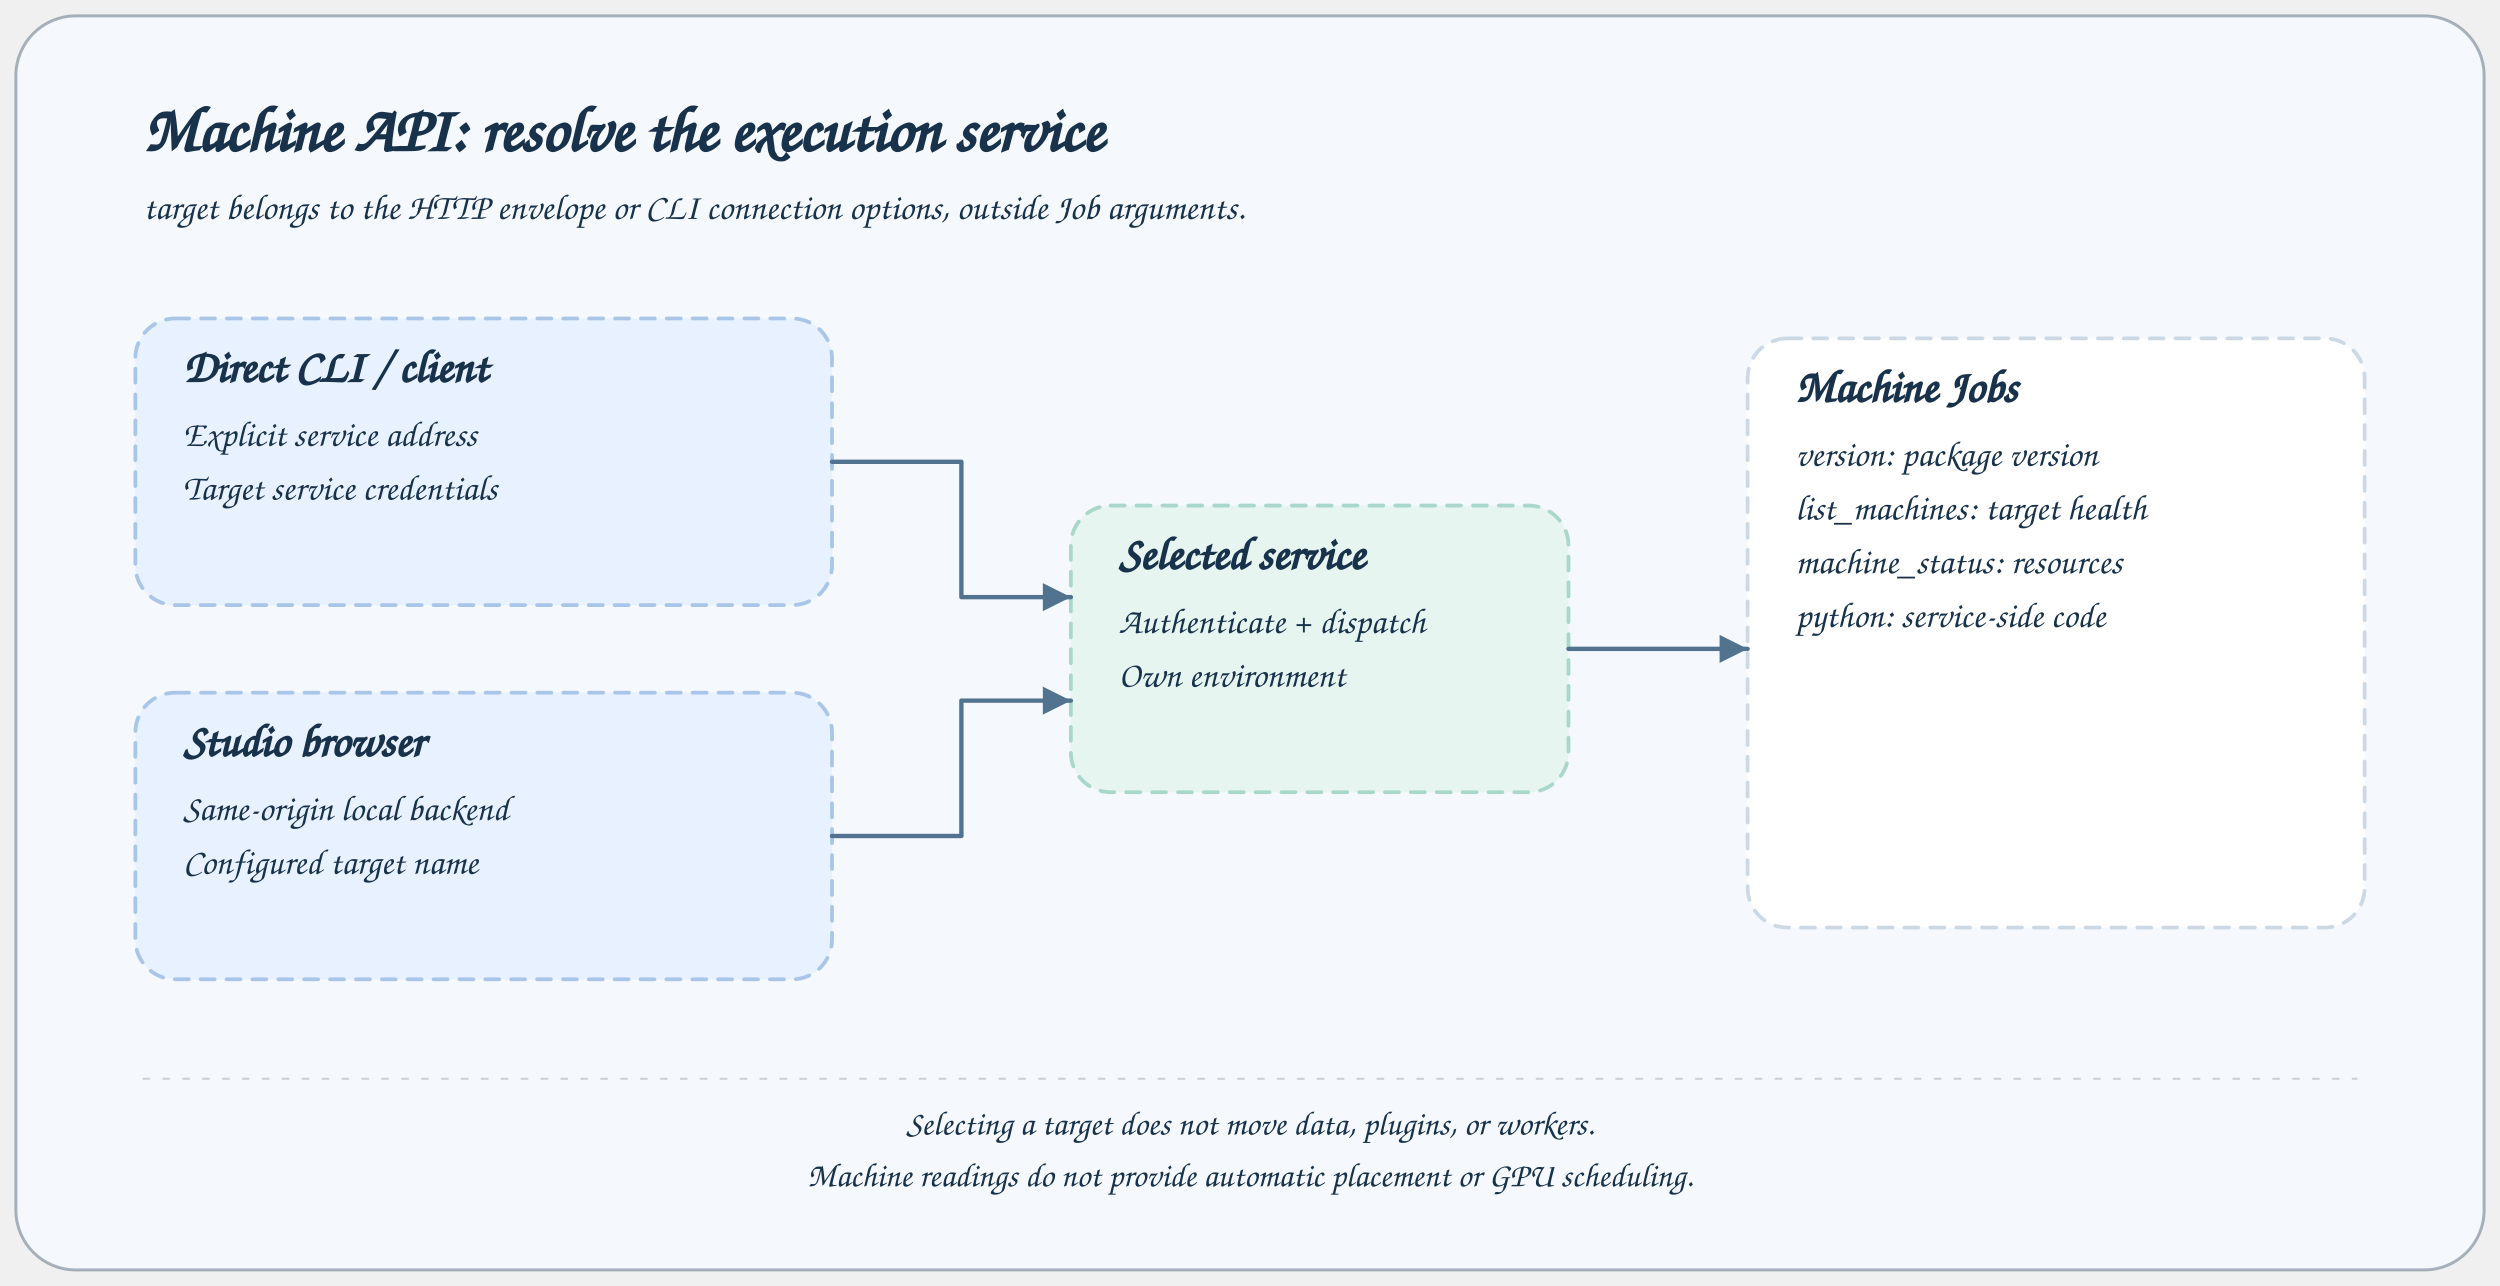
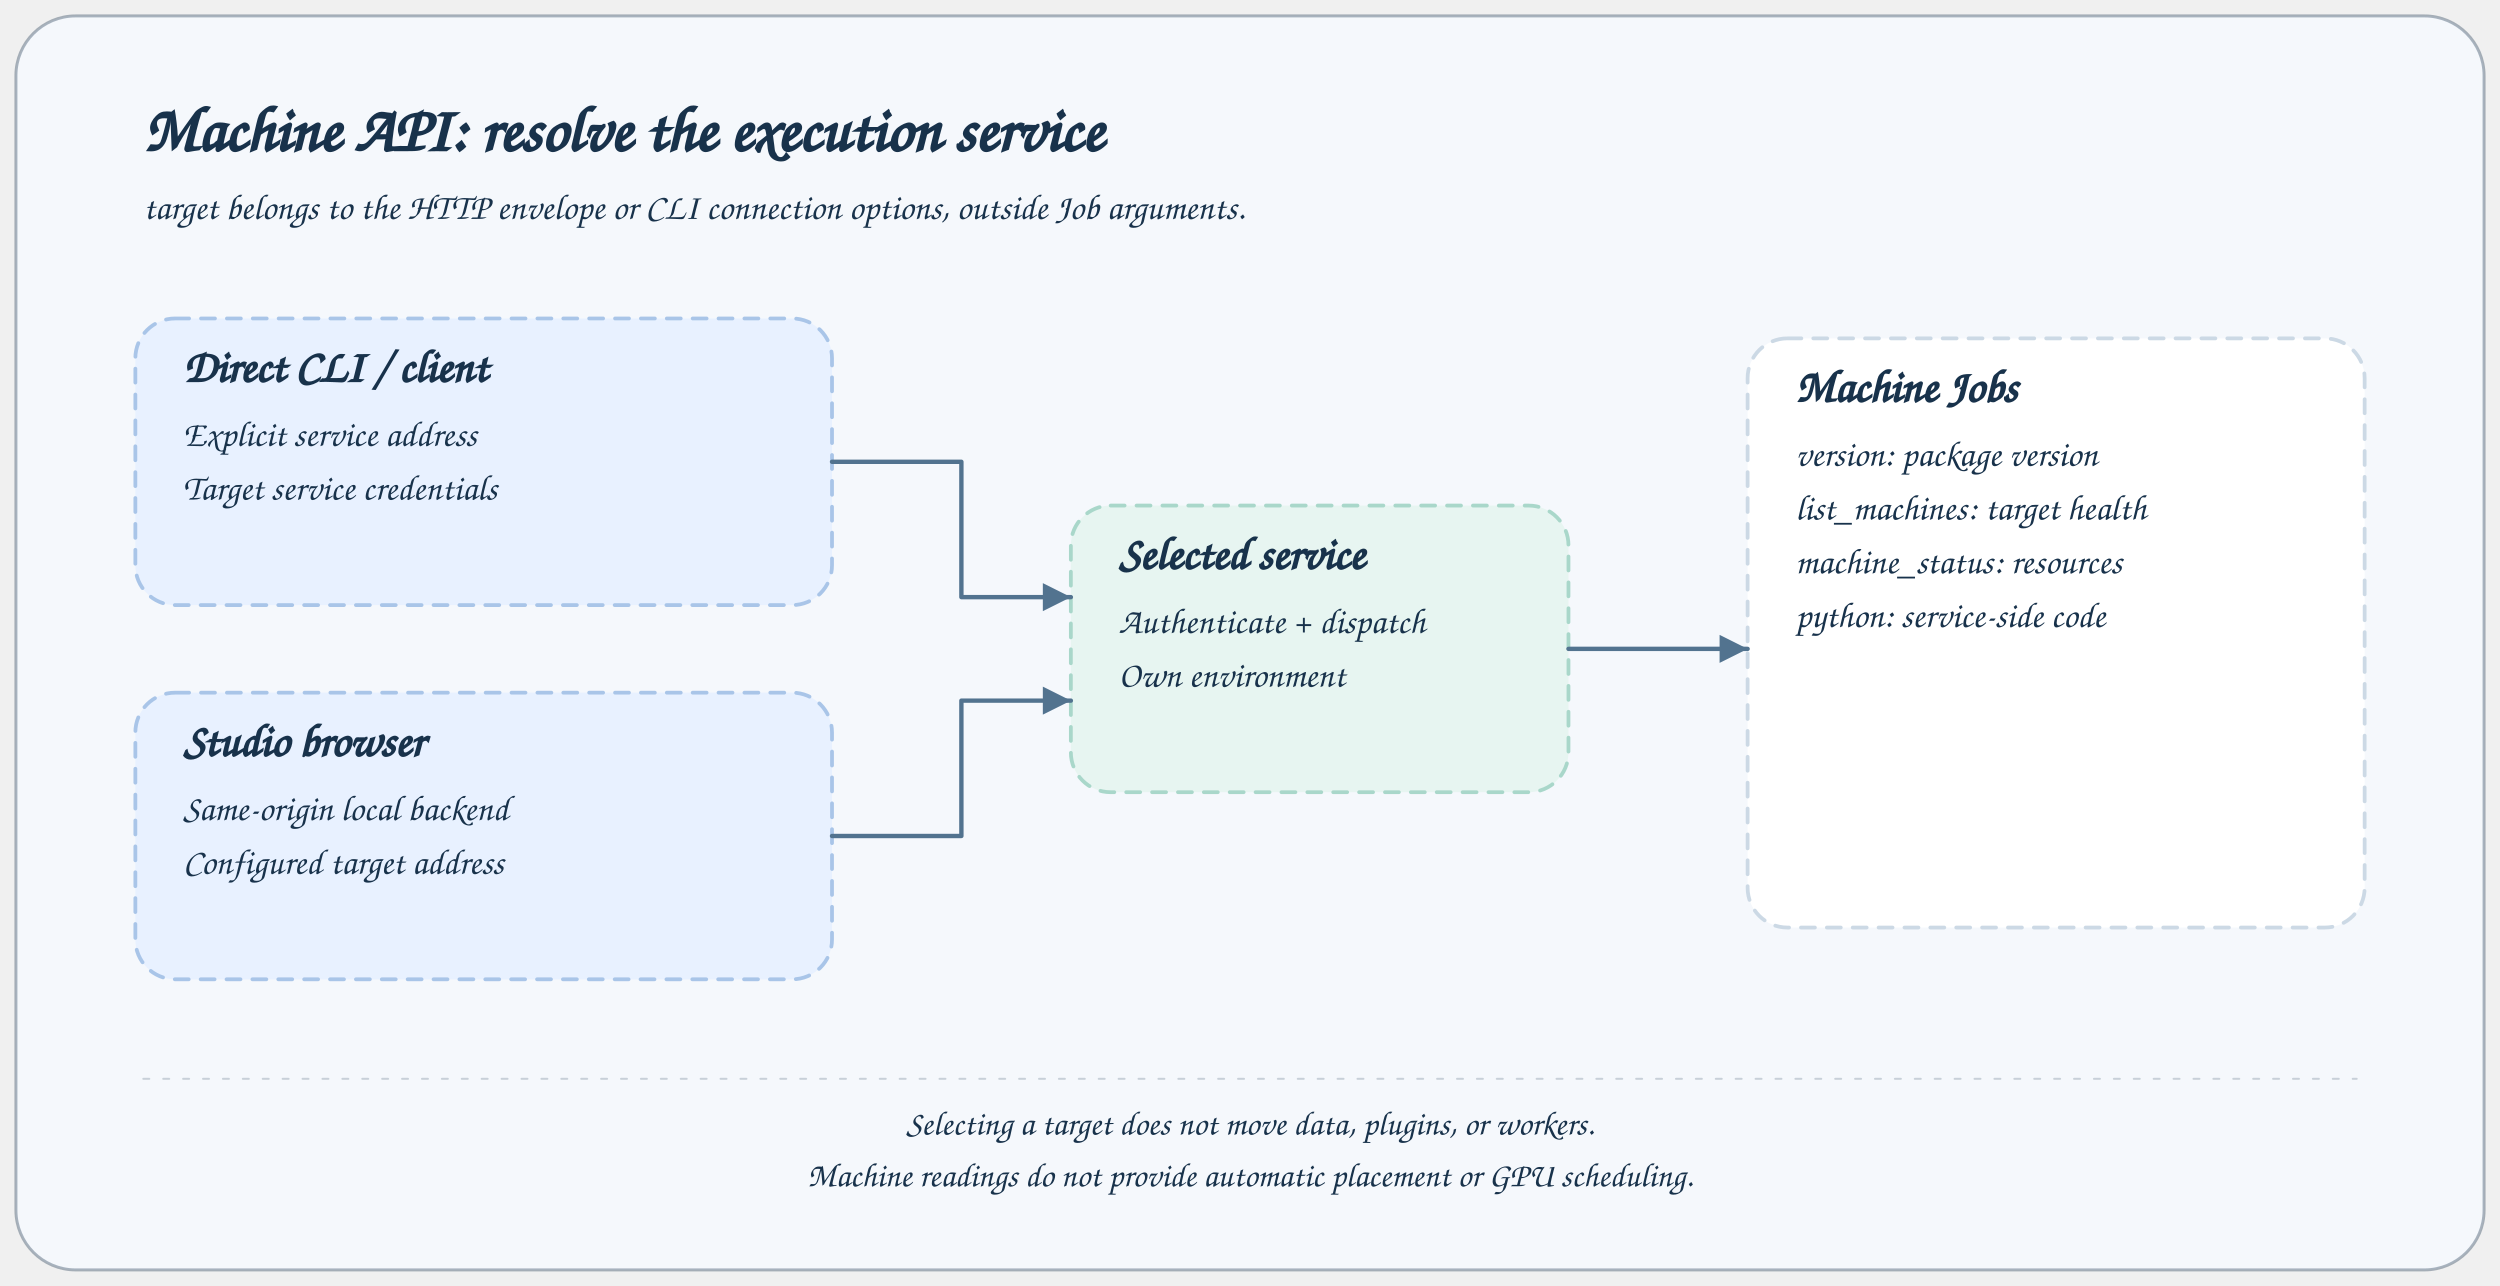
<svg xmlns="http://www.w3.org/2000/svg" width="1256" height="646" viewBox="0 0 1256 646" role="img" aria-labelledby="title desc">
  <defs>
    <marker id="arrow" viewBox="0 0 10 10" refX="9" refY="5" markerWidth="8" markerHeight="8" orient="auto-start-reverse">
      <path d="M 1 1 L 9 5 L 1 9 Z" fill="#52738f" />
    </marker>
  </defs>
  <rect x="8" y="8" width="1240.0" height="630.0" rx="30" fill="#f5f8fc" stroke="#18324b" stroke-width="1.5" stroke-linejoin="round" stroke-opacity="0.35" />
  <g transform="translate(28 28)" font-family="'Comic Sans MS', 'Chalkboard SE', 'Comic Neue', cursive" data-diagram-content="true">
    <g font-family="'Comic Sans MS', 'Chalkboard SE', 'Comic Neue', cursive" fill="#18324b">
      <text x="44" y="48" font-size="32" font-weight="700" text-anchor="start">Machine API: resolve the execution service</text>
      <text x="44" y="82" font-size="18" font-weight="400" text-anchor="start" fill="#18324b">target belongs to the HTTP envelope or CLI connection options, outside Job arguments.</text>
      <rect x="40" y="132" width="350" height="144" rx="20" fill="#e8f1ff" stroke="#a9c5e8" stroke-width="1.9" stroke-dasharray="7 6" stroke-linecap="round" />
      <text x="64.0" y="164" font-size="23" font-weight="700" text-anchor="start">Direct CLI / client</text>
      <text x="64.0" y="196" font-size="18" font-weight="400" text-anchor="start">Explicit service address</text>
      <text x="64.0" y="223" font-size="18" font-weight="400" text-anchor="start">Target service credentials</text>
      <rect x="40" y="320" width="350" height="144" rx="20" fill="#e8f1ff" stroke="#a9c5e8" stroke-width="1.9" stroke-dasharray="7 6" stroke-linecap="round" />
      <text x="64.0" y="352" font-size="23" font-weight="700" text-anchor="start">Studio browser</text>
      <text x="64.0" y="384" font-size="18" font-weight="400" text-anchor="start">Same-origin local backend</text>
-       <text x="64.0" y="411" font-size="18" font-weight="400" text-anchor="start">Configured target name</text>
+       <text x="64.0" y="411" font-size="18" font-weight="400" text-anchor="start">Configured target address</text>
      <rect x="510" y="226" width="250" height="144" rx="20" fill="#e7f5f1" stroke="#a9d7ca" stroke-width="1.9" stroke-dasharray="7 6" stroke-linecap="round" />
      <text x="534.0" y="258" font-size="23" font-weight="700" text-anchor="start">Selected service</text>
      <text x="534.0" y="290" font-size="18" font-weight="400" text-anchor="start">Authenticate + dispatch</text>
      <text x="534.0" y="317" font-size="18" font-weight="400" text-anchor="start">Own environment</text>
      <path d="M 390 204 H 455 V 272 H 510" fill="none" stroke="#52738f" stroke-width="2.2" marker-end="url(#arrow)" stroke-linecap="round" stroke-linejoin="round" />
      <path d="M 390 392 H 455 V 324 H 510" fill="none" stroke="#52738f" stroke-width="2.2" marker-end="url(#arrow)" stroke-linecap="round" stroke-linejoin="round" />
      <rect x="850" y="142" width="310" height="296" rx="20" fill="#ffffff" stroke="#ccd9e5" stroke-width="1.9" stroke-dasharray="7 6" stroke-linecap="round" />
      <text x="874.0" y="174" font-size="23" font-weight="700" text-anchor="start">Machine Jobs</text>
      <text x="874.0" y="206" font-size="18" font-weight="400" text-anchor="start">version: package version</text>
      <text x="874.0" y="233" font-size="18" font-weight="400" text-anchor="start">list_machines: target health</text>
      <text x="874.0" y="260" font-size="18" font-weight="400" text-anchor="start">machine_status: resources</text>
      <text x="874.0" y="287" font-size="18" font-weight="400" text-anchor="start">python: service-side code</text>
      <path d="M 760 298 H 850" fill="none" stroke="#52738f" stroke-width="2.2" marker-end="url(#arrow)" stroke-linecap="round" stroke-linejoin="round" />
      <text x="600.0" y="542" font-size="17" font-weight="400" text-anchor="middle">Selecting a target does not move data, plugins, or workers.</text>
      <text x="600.0" y="568" font-size="17" font-weight="400" text-anchor="middle">Machine readings do not provide automatic placement or GPU scheduling.</text>
    </g>
    <path d="M 44 514 H 1156" fill="none" stroke="#18324b" stroke-opacity="0.2" stroke-width="1" stroke-dasharray="3 7" stroke-linecap="round" />
  </g>
</svg>
